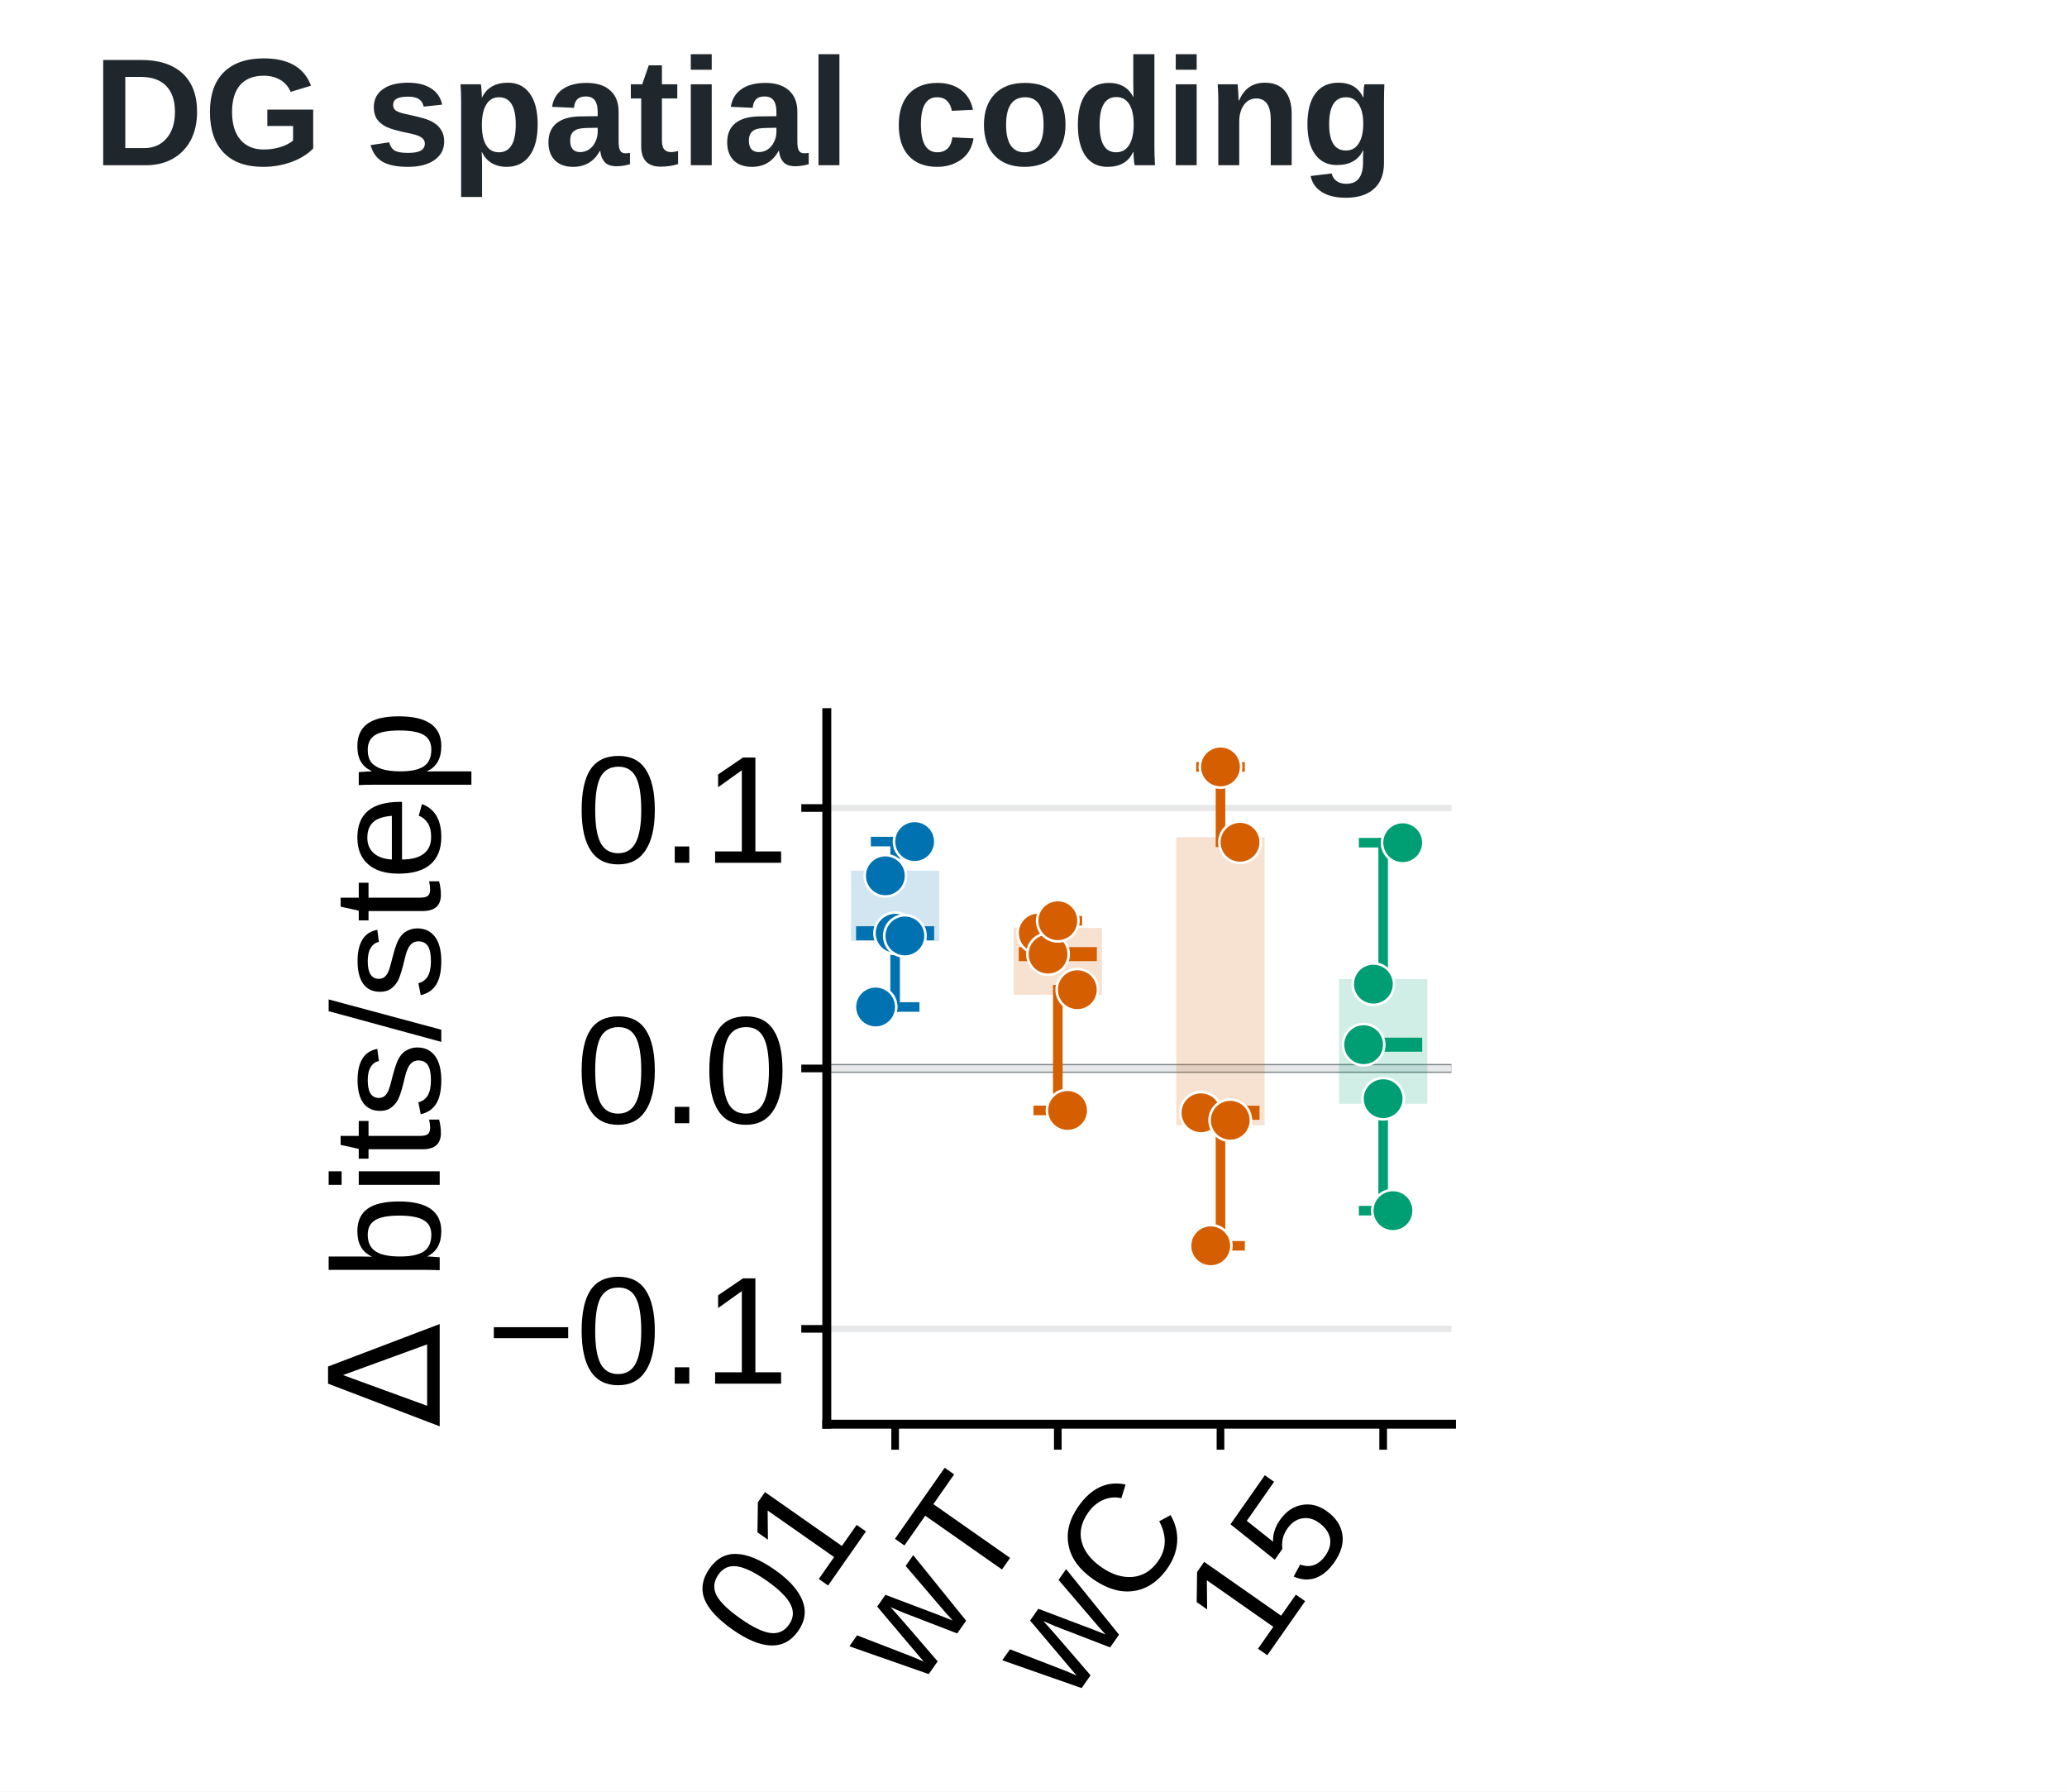
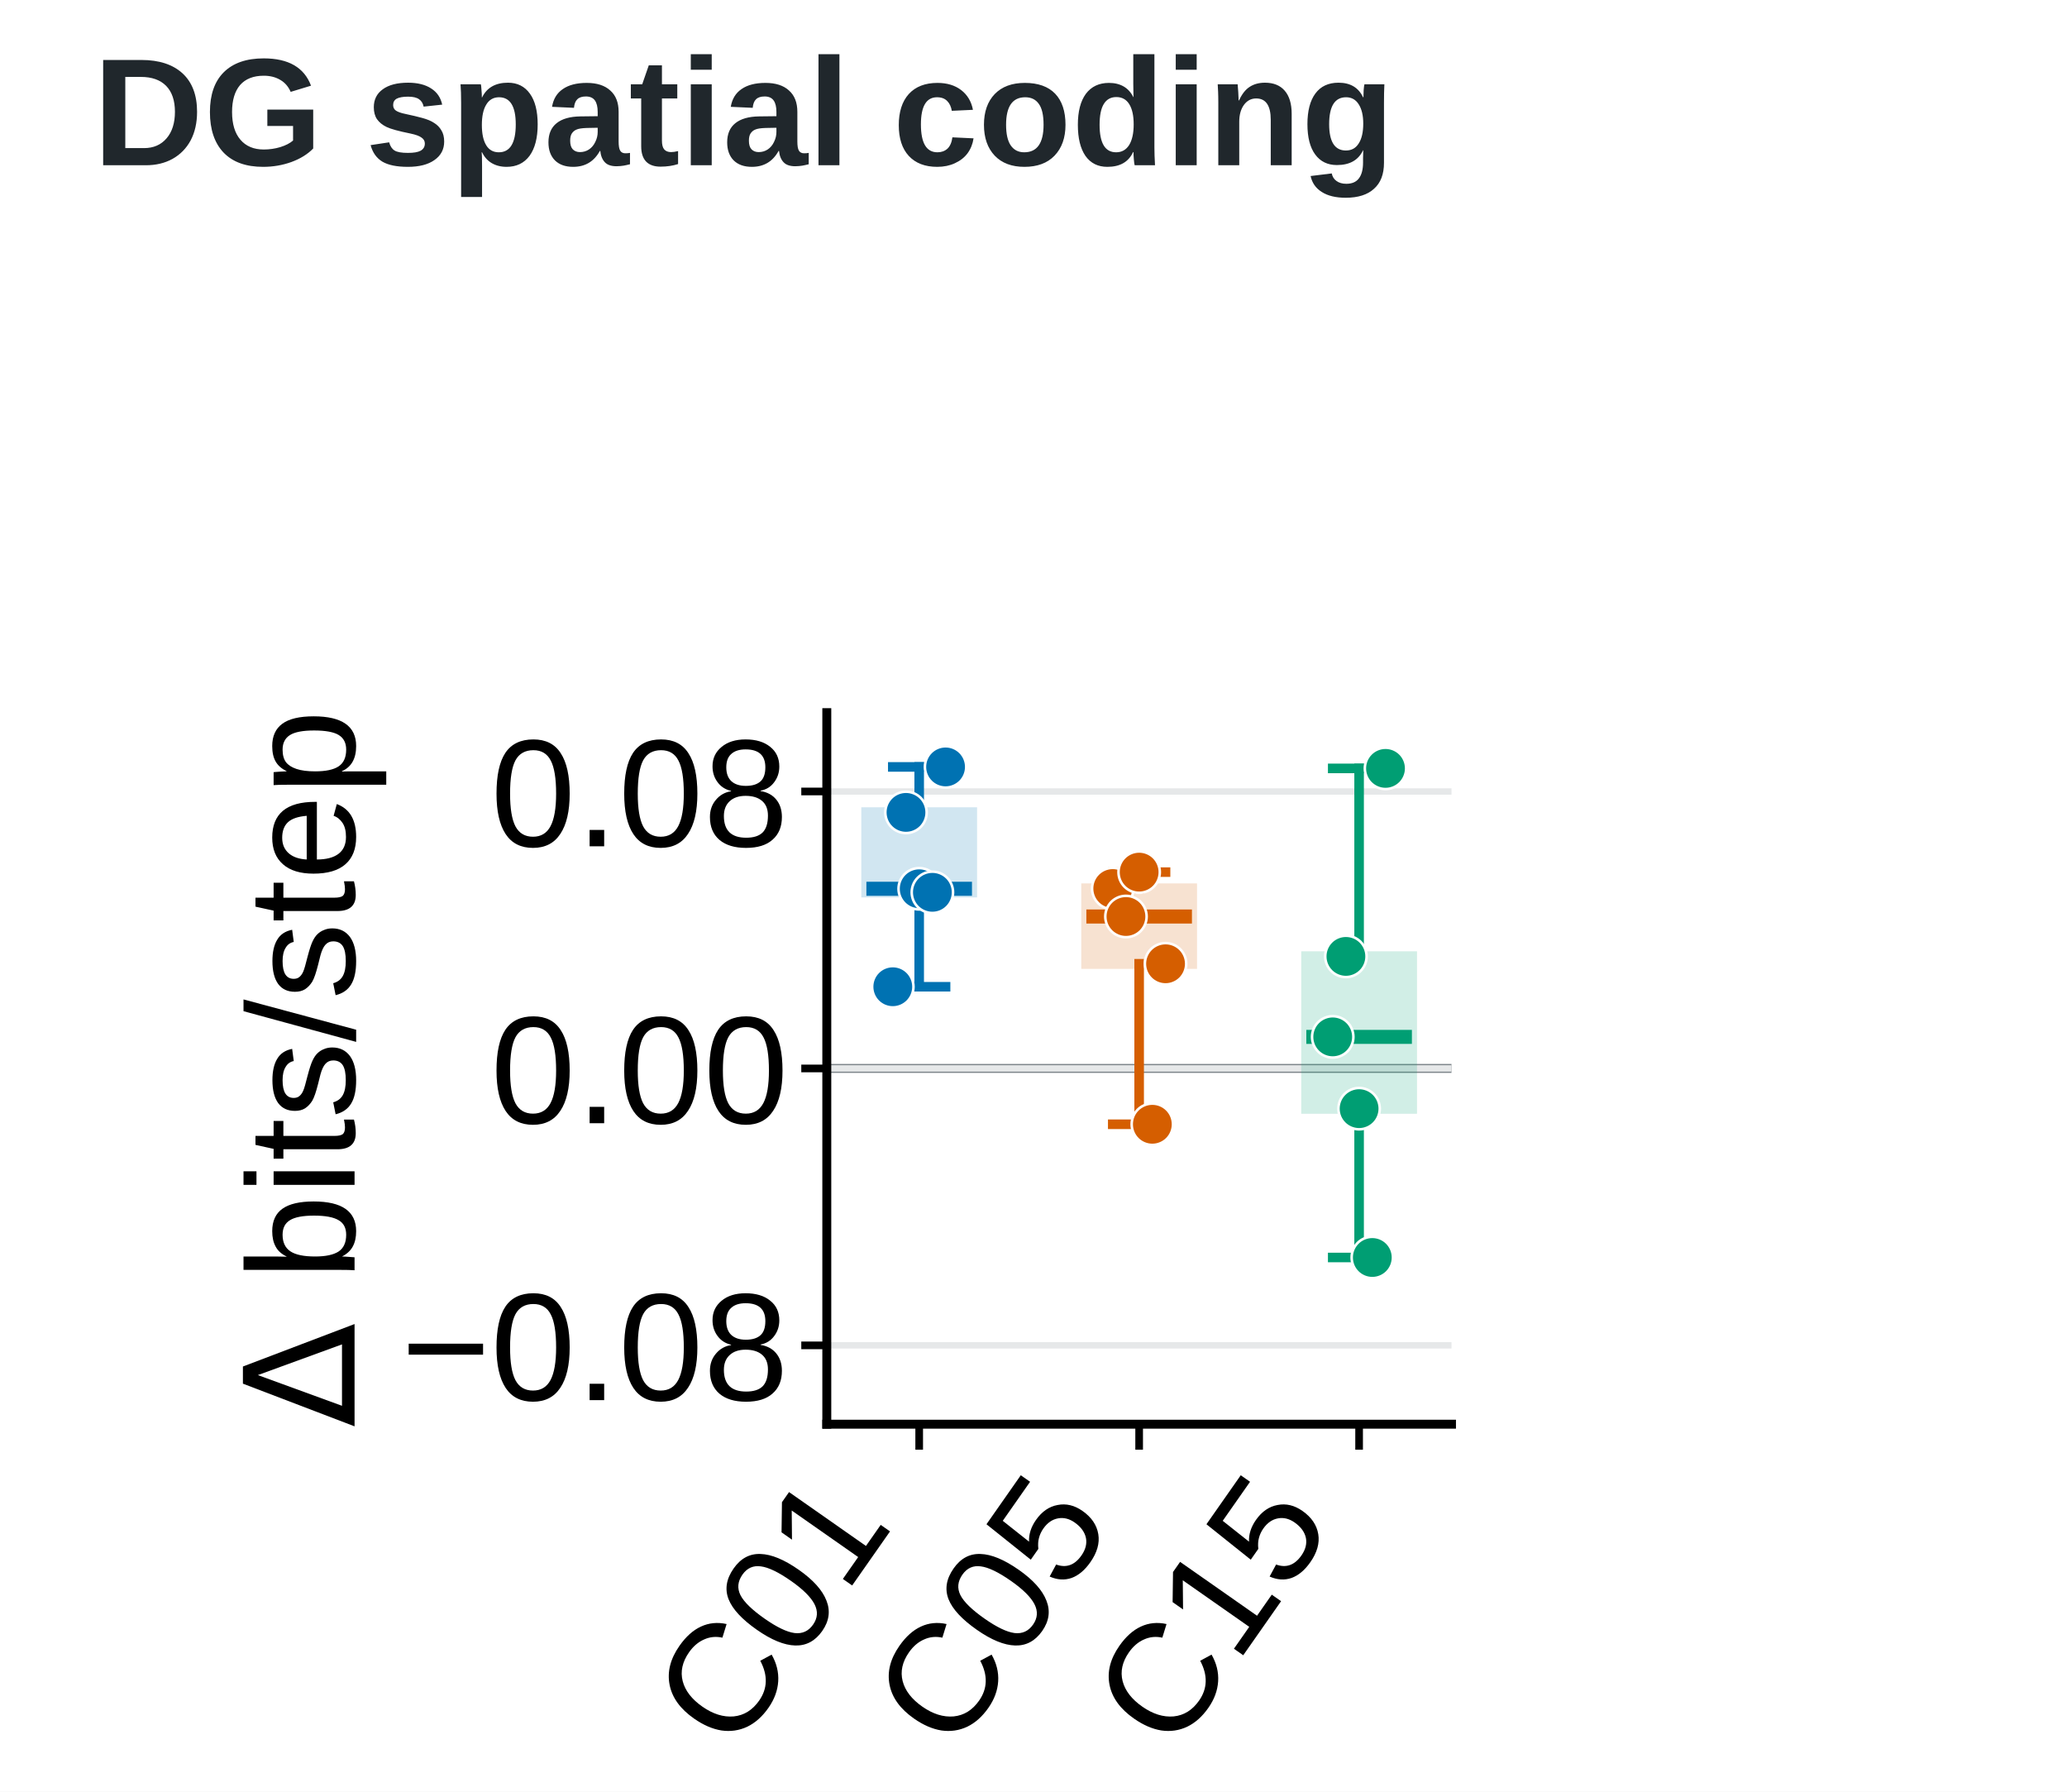
<svg xmlns="http://www.w3.org/2000/svg" xmlns:xlink="http://www.w3.org/1999/xlink" width="162pt" height="140.4pt" viewBox="0 0 162 140.4" version="1.1">
  <defs>
    <style type="text/css">*{stroke-linejoin: round; stroke-linecap: butt}</style>
  </defs>
  <g id="figure_1">
    <g id="patch_1">
      <path d="M 0 140.4 L 162 140.4 L 162 0 L 0 0 z " style="fill: #ffffff" />
    </g>
    <g id="axes_1">
      <g id="patch_2">
        <path d="M 64.8 111.6 L 113.76 111.6 L 113.76 55.843 L 64.8 55.843 z " style="fill: #ffffff" />
      </g>
      <g id="line2d_1">
        <path d="M 64.8 83.722 L 113.76 83.722 " clip-path="url(#p81a2403ec0)" style="fill: none; stroke: #7d858a; stroke-width: 0.7; stroke-linecap: square" />
      </g>
      <g id="matplotlib.axis_1">
        <g id="xtick_1">
          <g id="line2d_2">
            <defs>
              <path id="m8e8d9a8fae" d="M 0 0 L 0 2 " style="stroke: #000000; stroke-width: 0.6" />
            </defs>
            <g>
-               <use xlink:href="#m8e8d9a8fae" x="70.155" y="111.6" style="stroke: #000000; stroke-width: 0.6" />
+               <use xlink:href="#m8e8d9a8fae" x="72.041" y="111.6" style="stroke: #000000; stroke-width: 0.6" />
            </g>
          </g>
          <g id="text_1">
-             <text style="font-size: 12px; font-family: 'Arial'" transform="translate(60.54623 130.4593) rotate(-55)">01</text>
+             <text style="font-size: 12px; font-family: 'Arial'" transform="translate(57.46103 137.5582) rotate(-55)">C01</text>
          </g>
        </g>
        <g id="xtick_2">
          <g id="line2d_3">
            <g>
-               <use xlink:href="#m8e8d9a8fae" x="82.905" y="111.6" style="stroke: #000000; stroke-width: 0.6" />
+               <use xlink:href="#m8e8d9a8fae" x="89.28" y="111.6" style="stroke: #000000; stroke-width: 0.6" />
            </g>
          </g>
          <g id="text_2">
-             <text style="font-size: 12px; font-family: 'Arial'" transform="translate(71.77661 132.6295) rotate(-55)">wT</text>
+             <text style="font-size: 12px; font-family: 'Arial'" transform="translate(74.70047 137.5582) rotate(-55)">C05</text>
          </g>
        </g>
        <g id="xtick_3">
          <g id="line2d_4">
            <g>
-               <use xlink:href="#m8e8d9a8fae" x="95.655" y="111.6" style="stroke: #000000; stroke-width: 0.6" />
+               <use xlink:href="#m8e8d9a8fae" x="106.519" y="111.6" style="stroke: #000000; stroke-width: 0.6" />
            </g>
          </g>
          <g id="text_3">
-             <text style="font-size: 12px; font-family: 'Arial'" transform="translate(83.75981 133.7246) rotate(-55)">wC</text>
-           </g>
-         </g>
-         <g id="xtick_4">
-           <g id="line2d_5">
-             <g>
-               <use xlink:href="#m8e8d9a8fae" x="108.405" y="111.6" style="stroke: #000000; stroke-width: 0.6" />
-             </g>
-           </g>
-           <g id="text_4">
-             <text style="font-size: 12px; font-family: 'Arial'" transform="translate(98.79623 130.4593) rotate(-55)">15</text>
+             <text style="font-size: 12px; font-family: 'Arial'" transform="translate(91.93991 137.5582) rotate(-55)">C15</text>
          </g>
        </g>
      </g>
      <g id="matplotlib.axis_2">
        <g id="ytick_1">
+           <g id="line2d_5">
+             <path d="M 64.8 105.422 L 113.76 105.422 " clip-path="url(#p81a2403ec0)" style="fill: none; stroke: #e6e8e9; stroke-width: 0.5; stroke-linecap: square" />
+           </g>
          <g id="line2d_6">
-             <path d="M 64.8 104.129 L 113.76 104.129 " clip-path="url(#p81a2403ec0)" style="fill: none; stroke: #e6e8e9; stroke-width: 0.5; stroke-linecap: square" />
-           </g>
-           <g id="line2d_7">
            <defs>
              <path id="m2e3f482a18" d="M 0 0 L -2 0 " style="stroke: #000000; stroke-width: 0.6" />
            </defs>
            <g>
-               <use xlink:href="#m2e3f482a18" x="64.8" y="104.129" style="stroke: #000000; stroke-width: 0.6" />
+               <use xlink:href="#m2e3f482a18" x="64.8" y="105.422" style="stroke: #000000; stroke-width: 0.6" />
+             </g>
+           </g>
+           <g id="text_4">
+             <text style="font-size: 12px; font-family: 'Arial'; text-anchor: end" x="61.8" y="109.716" transform="rotate(-0 61.8 109.7165)">−0.08</text>
+           </g>
+         </g>
+         <g id="ytick_2">
+           <g id="line2d_7">
+             <path d="M 64.8 83.722 L 113.76 83.722 " clip-path="url(#p81a2403ec0)" style="fill: none; stroke: #e6e8e9; stroke-width: 0.5; stroke-linecap: square" />
+           </g>
+           <g id="line2d_8">
+             <g>
+               <use xlink:href="#m2e3f482a18" x="64.8" y="83.722" style="stroke: #000000; stroke-width: 0.6" />
            </g>
          </g>
          <g id="text_5">
-             <text style="font-size: 12px; font-family: 'Arial'; text-anchor: end" x="61.8" y="108.423" transform="rotate(-0 61.8 108.4232)">−0.1</text>
-           </g>
-         </g>
-         <g id="ytick_2">
-           <g id="line2d_8">
-             <path d="M 64.8 83.722 L 113.76 83.722 " clip-path="url(#p81a2403ec0)" style="fill: none; stroke: #e6e8e9; stroke-width: 0.5; stroke-linecap: square" />
-           </g>
+             <text style="font-size: 12px; font-family: 'Arial'; text-anchor: end" x="61.8" y="88.016" transform="rotate(-0 61.8 88.01629)">0.00</text>
+           </g>
+         </g>
+         <g id="ytick_3">
          <g id="line2d_9">
-             <g>
-               <use xlink:href="#m2e3f482a18" x="64.8" y="83.722" style="stroke: #000000; stroke-width: 0.6" />
+             <path d="M 64.8 62.021 L 113.76 62.021 " clip-path="url(#p81a2403ec0)" style="fill: none; stroke: #e6e8e9; stroke-width: 0.5; stroke-linecap: square" />
+           </g>
+           <g id="line2d_10">
+             <g>
+               <use xlink:href="#m2e3f482a18" x="64.8" y="62.021" style="stroke: #000000; stroke-width: 0.6" />
            </g>
          </g>
          <g id="text_6">
-             <text style="font-size: 12px; font-family: 'Arial'; text-anchor: end" x="61.8" y="88.016" transform="rotate(-0 61.8 88.01629)">0.0</text>
-           </g>
-         </g>
-         <g id="ytick_3">
-           <g id="line2d_10">
-             <path d="M 64.8 63.315 L 113.76 63.315 " clip-path="url(#p81a2403ec0)" style="fill: none; stroke: #e6e8e9; stroke-width: 0.5; stroke-linecap: square" />
-           </g>
-           <g id="line2d_11">
-             <g>
-               <use xlink:href="#m2e3f482a18" x="64.8" y="63.315" style="stroke: #000000; stroke-width: 0.6" />
-             </g>
-           </g>
-           <g id="text_7">
-             <text style="font-size: 12px; font-family: 'Arial'; text-anchor: end" x="61.8" y="67.609" transform="rotate(-0 61.8 67.60934)">0.1</text>
-           </g>
-         </g>
-         <g id="text_8">
-           <g transform="translate(34.71125 111.8616) rotate(-90)">
+             <text style="font-size: 12px; font-family: 'Arial'; text-anchor: end" x="61.8" y="66.316" transform="rotate(-0 61.8 66.31612)">0.08</text>
+           </g>
+         </g>
+         <g id="text_7">
+           <g transform="translate(28.03813 111.8616) rotate(-90)">
            <text>
              <tspan x="0" y="-0.25" style="font-size: 12px; font-family: 'DejaVu Sans'">Δ</tspan>
              <tspan x="8.209" y="-0.25" style="font-size: 12px; font-family: 'Arial'"> </tspan>
              <tspan x="11.543" y="-0.25" style="font-size: 12px; font-family: 'Arial'">b</tspan>
              <tspan x="18.217" y="-0.25" style="font-size: 12px; font-family: 'Arial'">i</tspan>
              <tspan x="20.883" y="-0.25" style="font-size: 12px; font-family: 'Arial'">t</tspan>
              <tspan x="24.217" y="-0.25" style="font-size: 12px; font-family: 'Arial'">s</tspan>
              <tspan x="30.217" y="-0.25" style="font-size: 12px; font-family: 'Arial'">/</tspan>
              <tspan x="33.551" y="-0.25" style="font-size: 12px; font-family: 'Arial'">s</tspan>
              <tspan x="39.551" y="-0.25" style="font-size: 12px; font-family: 'Arial'">t</tspan>
              <tspan x="42.885" y="-0.25" style="font-size: 12px; font-family: 'Arial'">e</tspan>
              <tspan x="49.559" y="-0.25" style="font-size: 12px; font-family: 'Arial'">p</tspan>
            </text>
          </g>
        </g>
      </g>
      <g id="patch_3">
-         <path d="M 67.095 73.34 L 73.215 73.34 L 73.215 68.628 L 67.095 68.628 L 67.095 73.34 z " clip-path="url(#p81a2403ec0)" style="fill: #0072b2; opacity: 0.18; stroke: #0072b2; stroke-width: 0.8; stroke-linejoin: miter" />
+         <path d="M 67.903 69.922 L 76.178 69.922 L 76.178 63.659 L 67.903 63.659 L 67.903 69.922 z " clip-path="url(#p81a2403ec0)" style="fill: #0072b2; opacity: 0.18; stroke: #0072b2; stroke-width: 0.8; stroke-linejoin: miter" />
+       </g>
+       <g id="line2d_11">
+         <path d="M 72.041 69.922 L 72.041 77.322 " clip-path="url(#p81a2403ec0)" style="fill: none; stroke: #0072b2; stroke-width: 0.75; stroke-linecap: square" />
      </g>
      <g id="line2d_12">
-         <path d="M 70.155 73.34 L 70.155 78.907 " clip-path="url(#p81a2403ec0)" style="fill: none; stroke: #0072b2; stroke-width: 0.75; stroke-linecap: square" />
+         <path d="M 72.041 63.659 L 72.041 60.096 " clip-path="url(#p81a2403ec0)" style="fill: none; stroke: #0072b2; stroke-width: 0.75; stroke-linecap: square" />
      </g>
      <g id="line2d_13">
-         <path d="M 70.155 68.628 L 70.155 65.947 " clip-path="url(#p81a2403ec0)" style="fill: none; stroke: #0072b2; stroke-width: 0.75; stroke-linecap: square" />
+         <path d="M 69.972 77.322 L 74.109 77.322 " clip-path="url(#p81a2403ec0)" style="fill: none; stroke: #0072b2; stroke-width: 0.75; stroke-linecap: square" />
      </g>
      <g id="line2d_14">
-         <path d="M 68.625 78.907 L 71.685 78.907 " clip-path="url(#p81a2403ec0)" style="fill: none; stroke: #0072b2; stroke-width: 0.75; stroke-linecap: square" />
+         <path d="M 69.972 60.096 L 74.109 60.096 " clip-path="url(#p81a2403ec0)" style="fill: none; stroke: #0072b2; stroke-width: 0.75; stroke-linecap: square" />
+       </g>
+       <g id="patch_4">
+         <path d="M 85.143 75.522 L 93.417 75.522 L 93.417 69.625 L 85.143 69.625 L 85.143 75.522 z " clip-path="url(#p81a2403ec0)" style="fill: #d55e00; opacity: 0.18; stroke: #d55e00; stroke-width: 0.8; stroke-linejoin: miter" />
      </g>
      <g id="line2d_15">
-         <path d="M 68.625 65.947 L 71.685 65.947 " clip-path="url(#p81a2403ec0)" style="fill: none; stroke: #0072b2; stroke-width: 0.75; stroke-linecap: square" />
-       </g>
-       <g id="patch_4">
-         <path d="M 79.845 77.553 L 85.965 77.553 L 85.965 73.117 L 79.845 73.117 L 79.845 77.553 z " clip-path="url(#p81a2403ec0)" style="fill: #d55e00; opacity: 0.18; stroke: #d55e00; stroke-width: 0.8; stroke-linejoin: miter" />
+         <path d="M 89.28 75.522 L 89.28 88.098 " clip-path="url(#p81a2403ec0)" style="fill: none; stroke: #d55e00; stroke-width: 0.75; stroke-linecap: square" />
      </g>
      <g id="line2d_16">
-         <path d="M 82.905 77.553 L 82.905 87.014 " clip-path="url(#p81a2403ec0)" style="fill: none; stroke: #d55e00; stroke-width: 0.75; stroke-linecap: square" />
+         <path d="M 89.28 69.625 L 89.28 68.341 " clip-path="url(#p81a2403ec0)" style="fill: none; stroke: #d55e00; stroke-width: 0.75; stroke-linecap: square" />
      </g>
      <g id="line2d_17">
-         <path d="M 82.905 73.117 L 82.905 72.15 " clip-path="url(#p81a2403ec0)" style="fill: none; stroke: #d55e00; stroke-width: 0.75; stroke-linecap: square" />
+         <path d="M 87.211 88.098 L 91.349 88.098 " clip-path="url(#p81a2403ec0)" style="fill: none; stroke: #d55e00; stroke-width: 0.75; stroke-linecap: square" />
      </g>
      <g id="line2d_18">
-         <path d="M 81.375 87.014 L 84.435 87.014 " clip-path="url(#p81a2403ec0)" style="fill: none; stroke: #d55e00; stroke-width: 0.75; stroke-linecap: square" />
+         <path d="M 87.211 68.341 L 91.349 68.341 " clip-path="url(#p81a2403ec0)" style="fill: none; stroke: #d55e00; stroke-width: 0.75; stroke-linecap: square" />
+       </g>
+       <g id="patch_5">
+         <path d="M 102.382 86.874 L 110.657 86.874 L 110.657 74.944 L 102.382 74.944 L 102.382 86.874 z " clip-path="url(#p81a2403ec0)" style="fill: #009e73; opacity: 0.18; stroke: #009e73; stroke-width: 0.8; stroke-linejoin: miter" />
      </g>
      <g id="line2d_19">
-         <path d="M 81.375 72.15 L 84.435 72.15 " clip-path="url(#p81a2403ec0)" style="fill: none; stroke: #d55e00; stroke-width: 0.75; stroke-linecap: square" />
-       </g>
-       <g id="patch_5">
-         <path d="M 92.595 87.782 L 98.715 87.782 L 98.715 66.001 L 92.595 66.001 L 92.595 87.782 z " clip-path="url(#p81a2403ec0)" style="fill: #d55e00; opacity: 0.18; stroke: #d55e00; stroke-width: 0.8; stroke-linejoin: miter" />
+         <path d="M 106.519 86.874 L 106.519 98.537 " clip-path="url(#p81a2403ec0)" style="fill: none; stroke: #009e73; stroke-width: 0.75; stroke-linecap: square" />
      </g>
      <g id="line2d_20">
-         <path d="M 95.655 87.782 L 95.655 97.621 " clip-path="url(#p81a2403ec0)" style="fill: none; stroke: #d55e00; stroke-width: 0.75; stroke-linecap: square" />
+         <path d="M 106.519 74.944 L 106.519 60.211 " clip-path="url(#p81a2403ec0)" style="fill: none; stroke: #009e73; stroke-width: 0.75; stroke-linecap: square" />
      </g>
      <g id="line2d_21">
-         <path d="M 95.655 66.001 L 95.655 60.096 " clip-path="url(#p81a2403ec0)" style="fill: none; stroke: #d55e00; stroke-width: 0.75; stroke-linecap: square" />
+         <path d="M 104.451 98.537 L 108.588 98.537 " clip-path="url(#p81a2403ec0)" style="fill: none; stroke: #009e73; stroke-width: 0.75; stroke-linecap: square" />
      </g>
      <g id="line2d_22">
-         <path d="M 94.125 97.621 L 97.185 97.621 " clip-path="url(#p81a2403ec0)" style="fill: none; stroke: #d55e00; stroke-width: 0.75; stroke-linecap: square" />
+         <path d="M 104.451 60.211 L 108.588 60.211 " clip-path="url(#p81a2403ec0)" style="fill: none; stroke: #009e73; stroke-width: 0.75; stroke-linecap: square" />
      </g>
      <g id="line2d_23">
-         <path d="M 94.125 60.096 L 97.185 60.096 " clip-path="url(#p81a2403ec0)" style="fill: none; stroke: #d55e00; stroke-width: 0.75; stroke-linecap: square" />
+         <path d="M 67.903 69.644 L 76.178 69.644 " clip-path="url(#p81a2403ec0)" style="fill: none; stroke: #0072b2; stroke-width: 1.1" />
+       </g>
+       <g id="line2d_24">
+         <path d="M 85.143 71.818 L 93.417 71.818 " clip-path="url(#p81a2403ec0)" style="fill: none; stroke: #d55e00; stroke-width: 1.1" />
+       </g>
+       <g id="line2d_25">
+         <path d="M 102.382 81.25 L 110.657 81.25 " clip-path="url(#p81a2403ec0)" style="fill: none; stroke: #009e73; stroke-width: 1.1" />
      </g>
      <g id="patch_6">
-         <path d="M 105.345 86.093 L 111.465 86.093 L 111.465 77.118 L 105.345 77.118 L 105.345 86.093 z " clip-path="url(#p81a2403ec0)" style="fill: #009e73; opacity: 0.18; stroke: #009e73; stroke-width: 0.8; stroke-linejoin: miter" />
-       </g>
-       <g id="line2d_24">
-         <path d="M 108.405 86.093 L 108.405 94.868 " clip-path="url(#p81a2403ec0)" style="fill: none; stroke: #009e73; stroke-width: 0.75; stroke-linecap: square" />
-       </g>
-       <g id="line2d_25">
-         <path d="M 108.405 77.118 L 108.405 66.034 " clip-path="url(#p81a2403ec0)" style="fill: none; stroke: #009e73; stroke-width: 0.75; stroke-linecap: square" />
-       </g>
-       <g id="line2d_26">
-         <path d="M 106.875 94.868 L 109.935 94.868 " clip-path="url(#p81a2403ec0)" style="fill: none; stroke: #009e73; stroke-width: 0.75; stroke-linecap: square" />
-       </g>
-       <g id="line2d_27">
-         <path d="M 106.875 66.034 L 109.935 66.034 " clip-path="url(#p81a2403ec0)" style="fill: none; stroke: #009e73; stroke-width: 0.75; stroke-linecap: square" />
-       </g>
-       <g id="line2d_28">
-         <path d="M 67.095 73.131 L 73.215 73.131 " clip-path="url(#p81a2403ec0)" style="fill: none; stroke: #0072b2; stroke-width: 1.1" />
-       </g>
-       <g id="line2d_29">
-         <path d="M 79.845 74.766 L 85.965 74.766 " clip-path="url(#p81a2403ec0)" style="fill: none; stroke: #d55e00; stroke-width: 1.1" />
-       </g>
-       <g id="line2d_30">
-         <path d="M 92.595 87.198 L 98.715 87.198 " clip-path="url(#p81a2403ec0)" style="fill: none; stroke: #d55e00; stroke-width: 1.1" />
-       </g>
-       <g id="line2d_31">
-         <path d="M 105.345 81.862 L 111.465 81.862 " clip-path="url(#p81a2403ec0)" style="fill: none; stroke: #009e73; stroke-width: 1.1" />
+         <path d="M 64.8 111.6 L 64.8 55.843 " style="fill: none; stroke: #000000; stroke-width: 0.7; stroke-linejoin: miter; stroke-linecap: square" />
      </g>
      <g id="patch_7">
-         <path d="M 64.8 111.6 L 64.8 55.843 " style="fill: none; stroke: #000000; stroke-width: 0.7; stroke-linejoin: miter; stroke-linecap: square" />
-       </g>
-       <g id="patch_8">
        <path d="M 64.8 111.6 L 113.76 111.6 " style="fill: none; stroke: #000000; stroke-width: 0.7; stroke-linejoin: miter; stroke-linecap: square" />
      </g>
      <g id="PathCollection_1">
        <defs>
          <path id="m5e7a2a0da0" d="M 0 1.62 C 0.43 1.62 0.842 1.449 1.146 1.146 C 1.449 0.842 1.62 0.43 1.62 0 C 1.62 -0.43 1.449 -0.842 1.146 -1.146 C 0.842 -1.449 0.43 -1.62 0 -1.62 C -0.43 -1.62 -0.842 -1.449 -1.146 -1.146 C -1.449 -0.842 -1.62 -0.43 -1.62 0 C -1.62 0.43 -1.449 0.842 -1.146 1.146 C -0.842 1.449 -0.43 1.62 0 1.62 z " style="stroke: #ffffff; stroke-width: 0.2" />
        </defs>
        <g clip-path="url(#p81a2403ec0)">
-           <use xlink:href="#m5e7a2a0da0" x="68.625" y="78.907" style="fill: #0072b2; stroke: #ffffff; stroke-width: 0.2" />
-           <use xlink:href="#m5e7a2a0da0" x="69.39" y="68.628" style="fill: #0072b2; stroke: #ffffff; stroke-width: 0.2" />
-           <use xlink:href="#m5e7a2a0da0" x="70.155" y="73.131" style="fill: #0072b2; stroke: #ffffff; stroke-width: 0.2" />
-           <use xlink:href="#m5e7a2a0da0" x="70.92" y="73.34" style="fill: #0072b2; stroke: #ffffff; stroke-width: 0.2" />
-           <use xlink:href="#m5e7a2a0da0" x="71.685" y="65.947" style="fill: #0072b2; stroke: #ffffff; stroke-width: 0.2" />
+           <use xlink:href="#m5e7a2a0da0" x="69.972" y="77.322" style="fill: #0072b2; stroke: #ffffff; stroke-width: 0.2" />
+           <use xlink:href="#m5e7a2a0da0" x="71.006" y="63.659" style="fill: #0072b2; stroke: #ffffff; stroke-width: 0.2" />
+           <use xlink:href="#m5e7a2a0da0" x="72.041" y="69.644" style="fill: #0072b2; stroke: #ffffff; stroke-width: 0.2" />
+           <use xlink:href="#m5e7a2a0da0" x="73.075" y="69.922" style="fill: #0072b2; stroke: #ffffff; stroke-width: 0.2" />
+           <use xlink:href="#m5e7a2a0da0" x="74.109" y="60.096" style="fill: #0072b2; stroke: #ffffff; stroke-width: 0.2" />
        </g>
      </g>
      <g id="PathCollection_2">
        <defs>
          <path id="m7c93157acc" d="M 0 1.62 C 0.43 1.62 0.842 1.449 1.146 1.146 C 1.449 0.842 1.62 0.43 1.62 0 C 1.62 -0.43 1.449 -0.842 1.146 -1.146 C 0.842 -1.449 0.43 -1.62 0 -1.62 C -0.43 -1.62 -0.842 -1.449 -1.146 -1.146 C -1.449 -0.842 -1.62 -0.43 -1.62 0 C -1.62 0.43 -1.449 0.842 -1.146 1.146 C -0.842 1.449 -0.43 1.62 0 1.62 z " style="stroke: #ffffff; stroke-width: 0.2" />
        </defs>
        <g clip-path="url(#p81a2403ec0)">
-           <use xlink:href="#m7c93157acc" x="81.375" y="73.117" style="fill: #d55e00; stroke: #ffffff; stroke-width: 0.2" />
-           <use xlink:href="#m7c93157acc" x="82.14" y="74.766" style="fill: #d55e00; stroke: #ffffff; stroke-width: 0.2" />
-           <use xlink:href="#m7c93157acc" x="82.905" y="72.15" style="fill: #d55e00; stroke: #ffffff; stroke-width: 0.2" />
-           <use xlink:href="#m7c93157acc" x="83.67" y="87.014" style="fill: #d55e00; stroke: #ffffff; stroke-width: 0.2" />
-           <use xlink:href="#m7c93157acc" x="84.435" y="77.553" style="fill: #d55e00; stroke: #ffffff; stroke-width: 0.2" />
+           <use xlink:href="#m7c93157acc" x="87.211" y="69.625" style="fill: #d55e00; stroke: #ffffff; stroke-width: 0.2" />
+           <use xlink:href="#m7c93157acc" x="88.246" y="71.818" style="fill: #d55e00; stroke: #ffffff; stroke-width: 0.2" />
+           <use xlink:href="#m7c93157acc" x="89.28" y="68.341" style="fill: #d55e00; stroke: #ffffff; stroke-width: 0.2" />
+           <use xlink:href="#m7c93157acc" x="90.314" y="88.098" style="fill: #d55e00; stroke: #ffffff; stroke-width: 0.2" />
+           <use xlink:href="#m7c93157acc" x="91.349" y="75.522" style="fill: #d55e00; stroke: #ffffff; stroke-width: 0.2" />
        </g>
      </g>
      <g id="PathCollection_3">
-         <g clip-path="url(#p81a2403ec0)">
-           <use xlink:href="#m7c93157acc" x="94.125" y="87.198" style="fill: #d55e00; stroke: #ffffff; stroke-width: 0.2" />
-           <use xlink:href="#m7c93157acc" x="94.89" y="97.621" style="fill: #d55e00; stroke: #ffffff; stroke-width: 0.2" />
-           <use xlink:href="#m7c93157acc" x="95.655" y="60.096" style="fill: #d55e00; stroke: #ffffff; stroke-width: 0.2" />
-           <use xlink:href="#m7c93157acc" x="96.42" y="87.782" style="fill: #d55e00; stroke: #ffffff; stroke-width: 0.2" />
-           <use xlink:href="#m7c93157acc" x="97.185" y="66.001" style="fill: #d55e00; stroke: #ffffff; stroke-width: 0.2" />
-         </g>
-       </g>
-       <g id="PathCollection_4">
        <defs>
          <path id="mf26314e9b7" d="M 0 1.62 C 0.43 1.62 0.842 1.449 1.146 1.146 C 1.449 0.842 1.62 0.43 1.62 0 C 1.62 -0.43 1.449 -0.842 1.146 -1.146 C 0.842 -1.449 0.43 -1.62 0 -1.62 C -0.43 -1.62 -0.842 -1.449 -1.146 -1.146 C -1.449 -0.842 -1.62 -0.43 -1.62 0 C -1.62 0.43 -1.449 0.842 -1.146 1.146 C -0.842 1.449 -0.43 1.62 0 1.62 z " style="stroke: #ffffff; stroke-width: 0.2" />
        </defs>
        <g clip-path="url(#p81a2403ec0)">
-           <use xlink:href="#mf26314e9b7" x="106.875" y="81.862" style="fill: #009e73; stroke: #ffffff; stroke-width: 0.2" />
-           <use xlink:href="#mf26314e9b7" x="107.64" y="77.118" style="fill: #009e73; stroke: #ffffff; stroke-width: 0.2" />
-           <use xlink:href="#mf26314e9b7" x="108.405" y="86.093" style="fill: #009e73; stroke: #ffffff; stroke-width: 0.2" />
-           <use xlink:href="#mf26314e9b7" x="109.17" y="94.868" style="fill: #009e73; stroke: #ffffff; stroke-width: 0.2" />
-           <use xlink:href="#mf26314e9b7" x="109.935" y="66.034" style="fill: #009e73; stroke: #ffffff; stroke-width: 0.2" />
+           <use xlink:href="#mf26314e9b7" x="104.451" y="81.25" style="fill: #009e73; stroke: #ffffff; stroke-width: 0.2" />
+           <use xlink:href="#mf26314e9b7" x="105.485" y="74.944" style="fill: #009e73; stroke: #ffffff; stroke-width: 0.2" />
+           <use xlink:href="#mf26314e9b7" x="106.519" y="86.874" style="fill: #009e73; stroke: #ffffff; stroke-width: 0.2" />
+           <use xlink:href="#mf26314e9b7" x="107.554" y="98.537" style="fill: #009e73; stroke: #ffffff; stroke-width: 0.2" />
+           <use xlink:href="#mf26314e9b7" x="108.588" y="60.211" style="fill: #009e73; stroke: #ffffff; stroke-width: 0.2" />
        </g>
      </g>
    </g>
-     <g id="text_9">
+     <g id="text_8">
      <text style="font-weight: 700; font-size: 12px; font-family: 'Arial'; text-anchor: start; fill: #20272c" x="7.29" y="12.948" transform="rotate(-0 7.29 12.94763)">DG spatial coding</text>
    </g>
  </g>
  <defs>
    <clipPath id="p81a2403ec0">
      <rect x="64.8" y="55.843" width="48.96" height="55.757" />
    </clipPath>
  </defs>
</svg>
